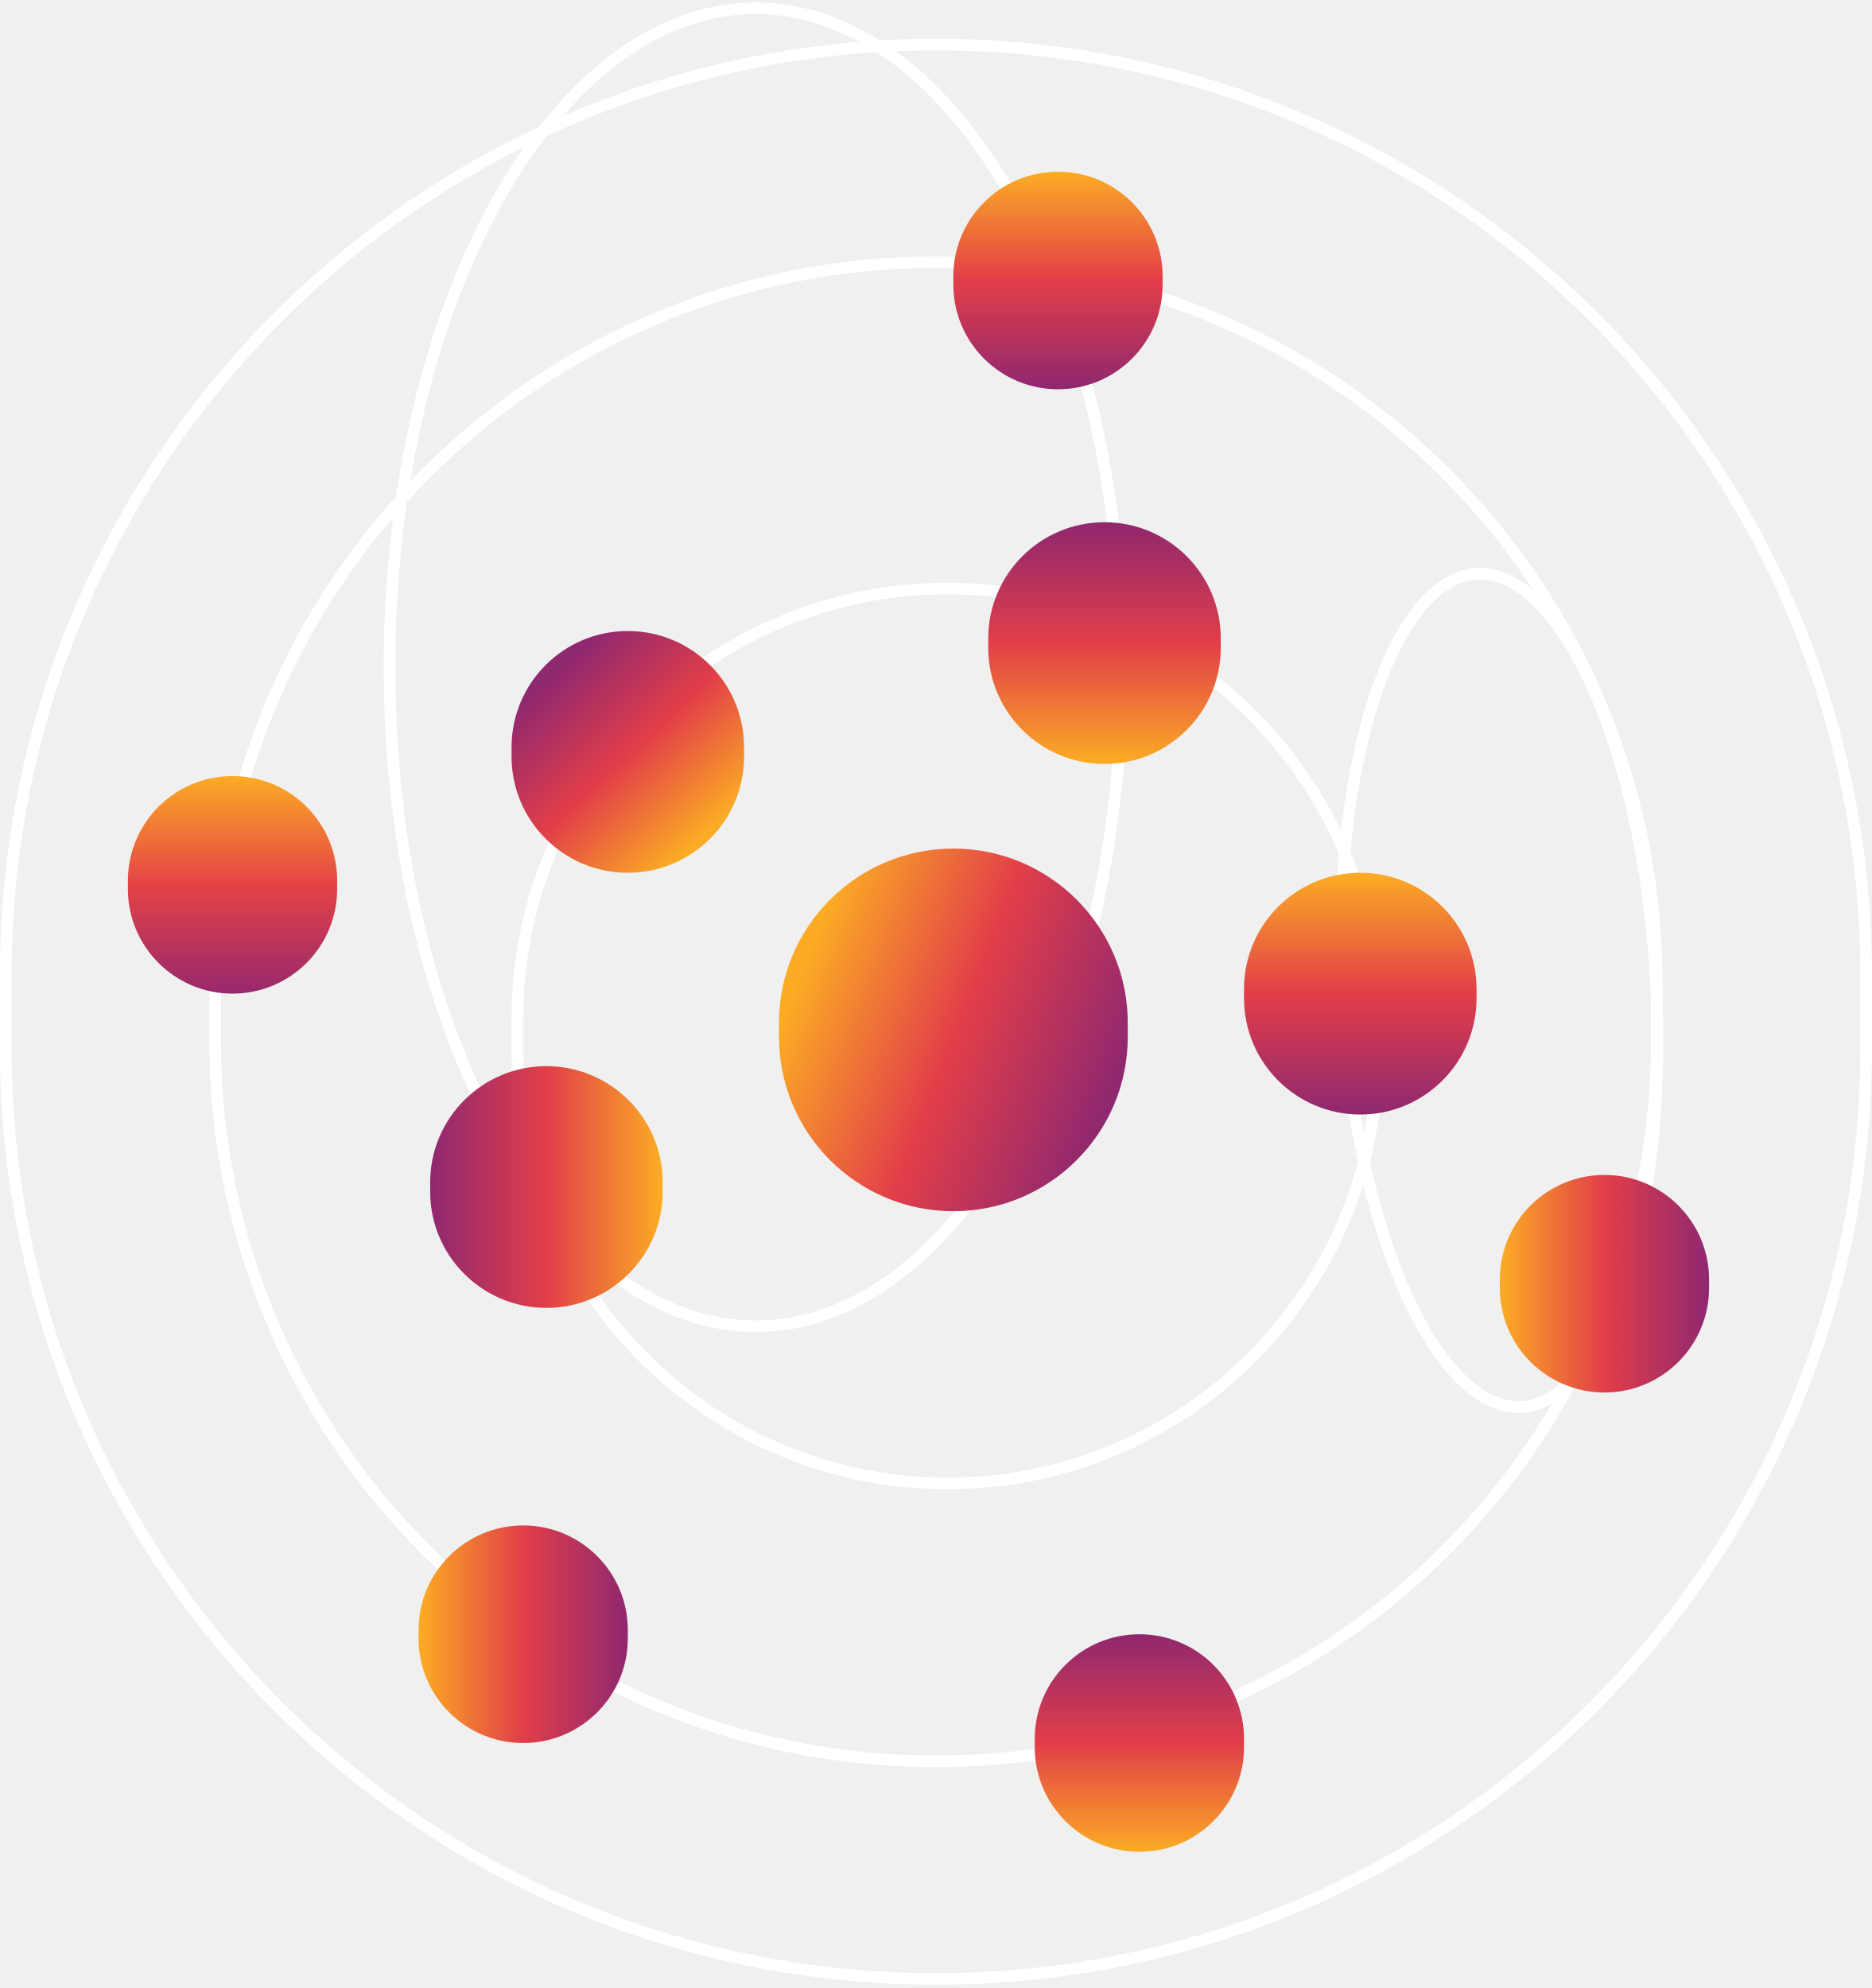
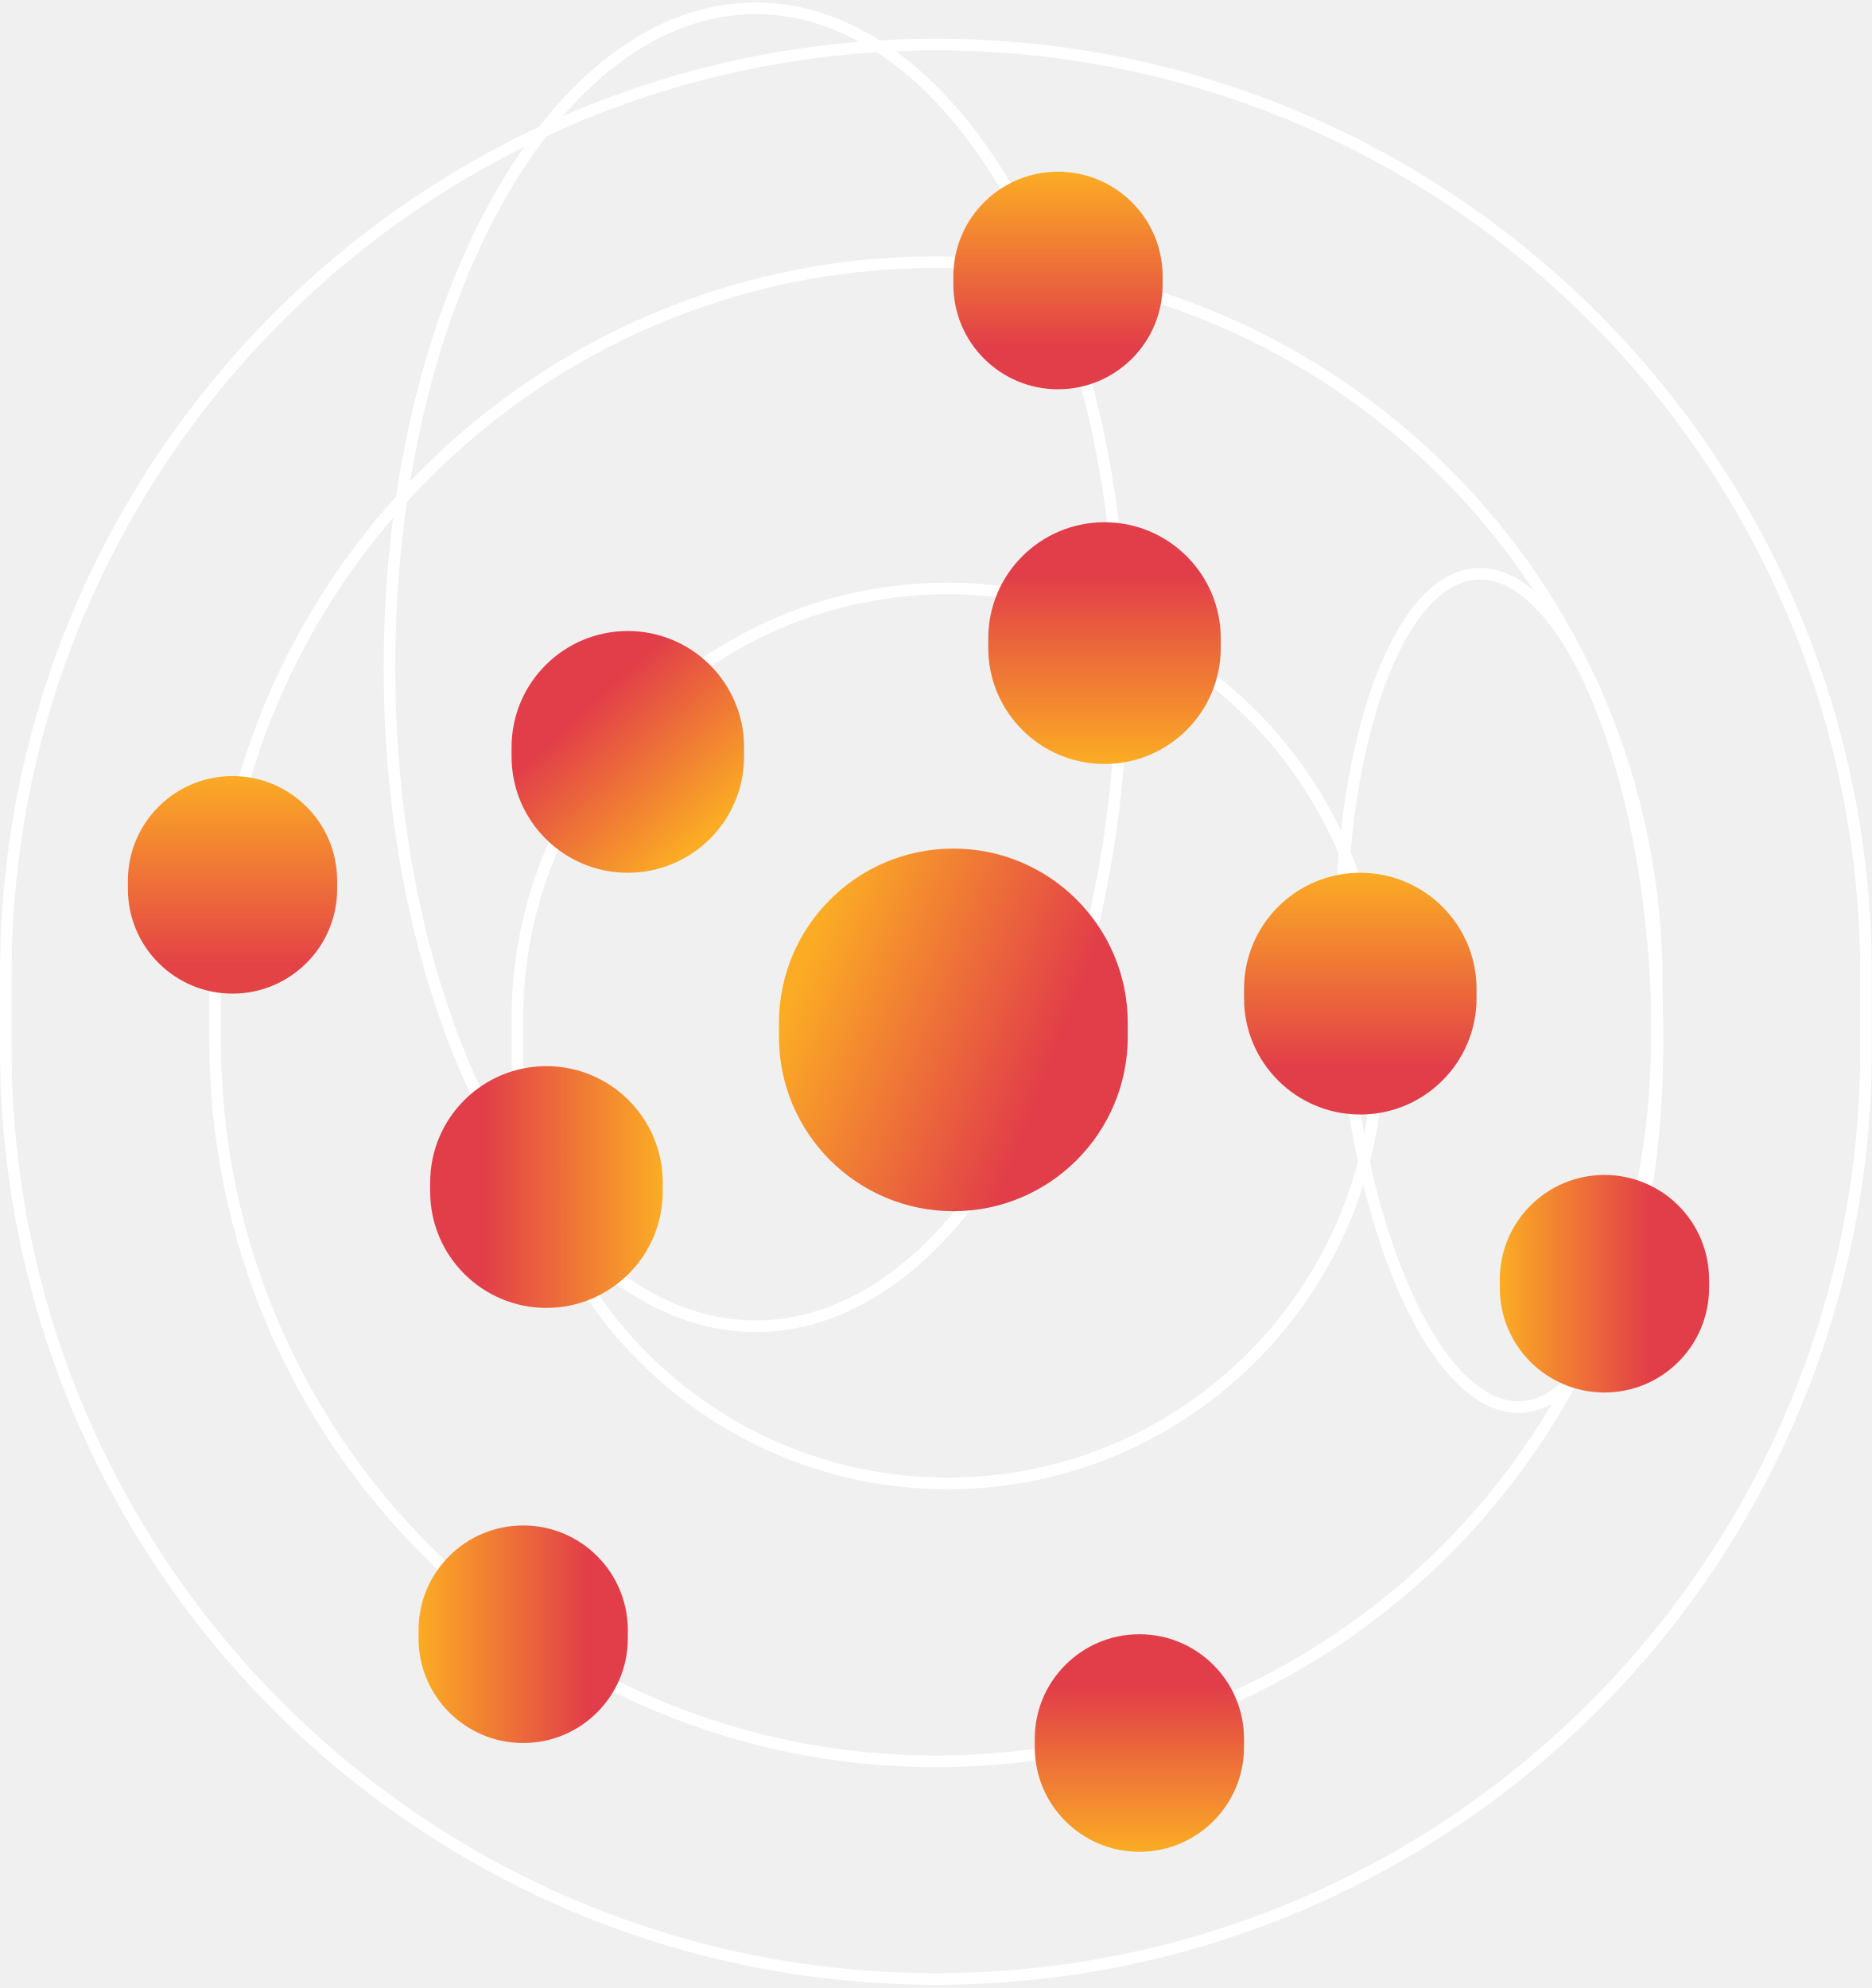
<svg xmlns="http://www.w3.org/2000/svg" width="161" height="171" viewBox="0 0 161 171" fill="none">
  <rect x="44.5" y="50.619" width="74" height="76.976" rx="37" stroke="white" />
  <rect x="18.5" y="22.547" width="124" height="128.96" rx="62" stroke="white" />
  <rect x="0.5" y="3.833" width="160" height="166.389" rx="80" stroke="white" />
  <path d="M96.5 57.397C96.5 73.118 92.933 87.326 87.191 97.587C81.44 107.863 73.574 114.079 65 114.079C56.426 114.079 48.56 107.863 42.809 97.587C37.067 87.326 33.5 73.118 33.5 57.397C33.5 41.676 37.067 27.467 42.809 17.207C48.56 6.93 56.426 0.714 65 0.714C73.574 0.714 81.44 6.93 87.191 17.207C92.933 27.467 96.5 41.676 96.5 57.397Z" stroke="white" />
  <path d="M142.428 84.4C142.97 94.387 141.902 103.498 139.752 110.149C138.677 113.476 137.34 116.162 135.82 118.033C134.301 119.905 132.636 120.921 130.895 121.023C129.154 121.125 127.389 120.31 125.677 118.628C123.964 116.946 122.345 114.434 120.917 111.254C118.061 104.897 116.013 95.969 115.471 85.982C114.929 75.994 115.998 66.884 118.147 60.233C119.222 56.906 120.56 54.22 122.079 52.348C123.599 50.477 125.264 49.461 127.005 49.359C128.746 49.257 130.51 50.072 132.223 51.753C133.935 53.435 135.555 55.947 136.983 59.128C139.838 65.485 141.886 74.413 142.428 84.4Z" stroke="white" />
  <rect x="11" y="66.754" width="18" height="18.714" rx="9" fill="url(#paint0_linear_163_1380)" />
  <rect x="67" y="72.992" width="30" height="31.191" rx="15" fill="url(#paint1_linear_163_1380)" />
  <rect x="107" y="75.072" width="20" height="20.794" rx="10" fill="url(#paint2_linear_163_1380)" />
  <rect x="82" y="14.77" width="18" height="18.714" rx="9" fill="url(#paint3_linear_163_1380)" />
  <rect x="36" y="131.214" width="18" height="18.714" rx="9" fill="url(#paint4_linear_163_1380)" />
  <rect x="89" y="140.571" width="18" height="18.714" rx="9" fill="url(#paint5_linear_163_1380)" />
  <rect x="129" y="101.064" width="18" height="18.714" rx="9" fill="url(#paint6_linear_163_1380)" />
  <rect x="37" y="91.706" width="20" height="20.794" rx="10" fill="url(#paint7_linear_163_1380)" />
  <rect x="44" y="54.278" width="20" height="20.794" rx="10" fill="url(#paint8_linear_163_1380)" />
  <rect x="85" y="44.921" width="20" height="20.794" rx="10" fill="url(#paint9_linear_163_1380)" />
  <defs>
    <linearGradient id="paint0_linear_163_1380" x1="20" y1="66.754" x2="20" y2="85.468" gradientUnits="userSpaceOnUse">
      <stop stop-color="#FBAB25" />
-       <stop offset="0.5" stop-color="#E44346" />
-       <stop offset="1" stop-color="#97286C" />
+       <stop offset="0.86" stop-color="#E44346" />
    </linearGradient>
    <linearGradient id="paint1_linear_163_1380" x1="69" y1="83" x2="96" y2="93.5" gradientUnits="userSpaceOnUse">
      <stop stop-color="#FBAC24" />
-       <stop offset="0.5" stop-color="#E23E49" />
-       <stop offset="1" stop-color="#8F286F" />
+       <stop offset="0.795" stop-color="#E23E49" />
    </linearGradient>
    <linearGradient id="paint2_linear_163_1380" x1="117" y1="75.072" x2="117" y2="95.865" gradientUnits="userSpaceOnUse">
      <stop stop-color="#FBAC24" />
-       <stop offset="0.5" stop-color="#E23E49" />
-       <stop offset="1" stop-color="#8F286F" />
+       <stop offset="0.805" stop-color="#E23E49" />
    </linearGradient>
    <linearGradient id="paint3_linear_163_1380" x1="91" y1="14.77" x2="91" y2="33.484" gradientUnits="userSpaceOnUse">
      <stop stop-color="#FBAC24" />
-       <stop offset="0.5" stop-color="#E23E49" />
-       <stop offset="1" stop-color="#8F286F" />
+       <stop offset="0.805" stop-color="#E23E49" />
    </linearGradient>
    <linearGradient id="paint4_linear_163_1380" x1="36" y1="140.571" x2="54" y2="140.571" gradientUnits="userSpaceOnUse">
      <stop stop-color="#FBAC24" />
-       <stop offset="0.5" stop-color="#E23E49" />
-       <stop offset="1" stop-color="#8F286F" />
+       <stop offset="0.81" stop-color="#E23E49" />
    </linearGradient>
    <linearGradient id="paint5_linear_163_1380" x1="98" y1="159.286" x2="98" y2="140.571" gradientUnits="userSpaceOnUse">
      <stop stop-color="#FBAC24" />
-       <stop offset="0.5" stop-color="#E23E49" />
-       <stop offset="1" stop-color="#8F286F" />
+       <stop offset="0.75" stop-color="#E23E49" />
    </linearGradient>
    <linearGradient id="paint6_linear_163_1380" x1="129" y1="110.421" x2="147" y2="110.421" gradientUnits="userSpaceOnUse">
      <stop stop-color="#FBAC24" />
-       <stop offset="0.5" stop-color="#E23E49" />
-       <stop offset="1" stop-color="#8F286F" />
+       <stop offset="0.715" stop-color="#E23E49" />
    </linearGradient>
    <linearGradient id="paint7_linear_163_1380" x1="57" y1="102.103" x2="37" y2="102.103" gradientUnits="userSpaceOnUse">
      <stop stop-color="#FBAC24" />
-       <stop offset="0.5" stop-color="#E23E49" />
-       <stop offset="1" stop-color="#8F286F" />
+       <stop offset="0.77" stop-color="#E23E49" />
    </linearGradient>
    <linearGradient id="paint8_linear_163_1380" x1="60.5" y1="72" x2="47.5" y2="58" gradientUnits="userSpaceOnUse">
      <stop stop-color="#FBAC24" />
-       <stop offset="0.5" stop-color="#E23E49" />
-       <stop offset="1" stop-color="#8F286F" />
+       <stop offset="0.785" stop-color="#E23E49" />
    </linearGradient>
    <linearGradient id="paint9_linear_163_1380" x1="95" y1="65.714" x2="95" y2="44.921" gradientUnits="userSpaceOnUse">
      <stop stop-color="#FBAC24" />
-       <stop offset="0.5" stop-color="#E23E49" />
-       <stop offset="1" stop-color="#8F286F" />
+       <stop offset="0.775" stop-color="#E23E49" />
    </linearGradient>
  </defs>
</svg>
